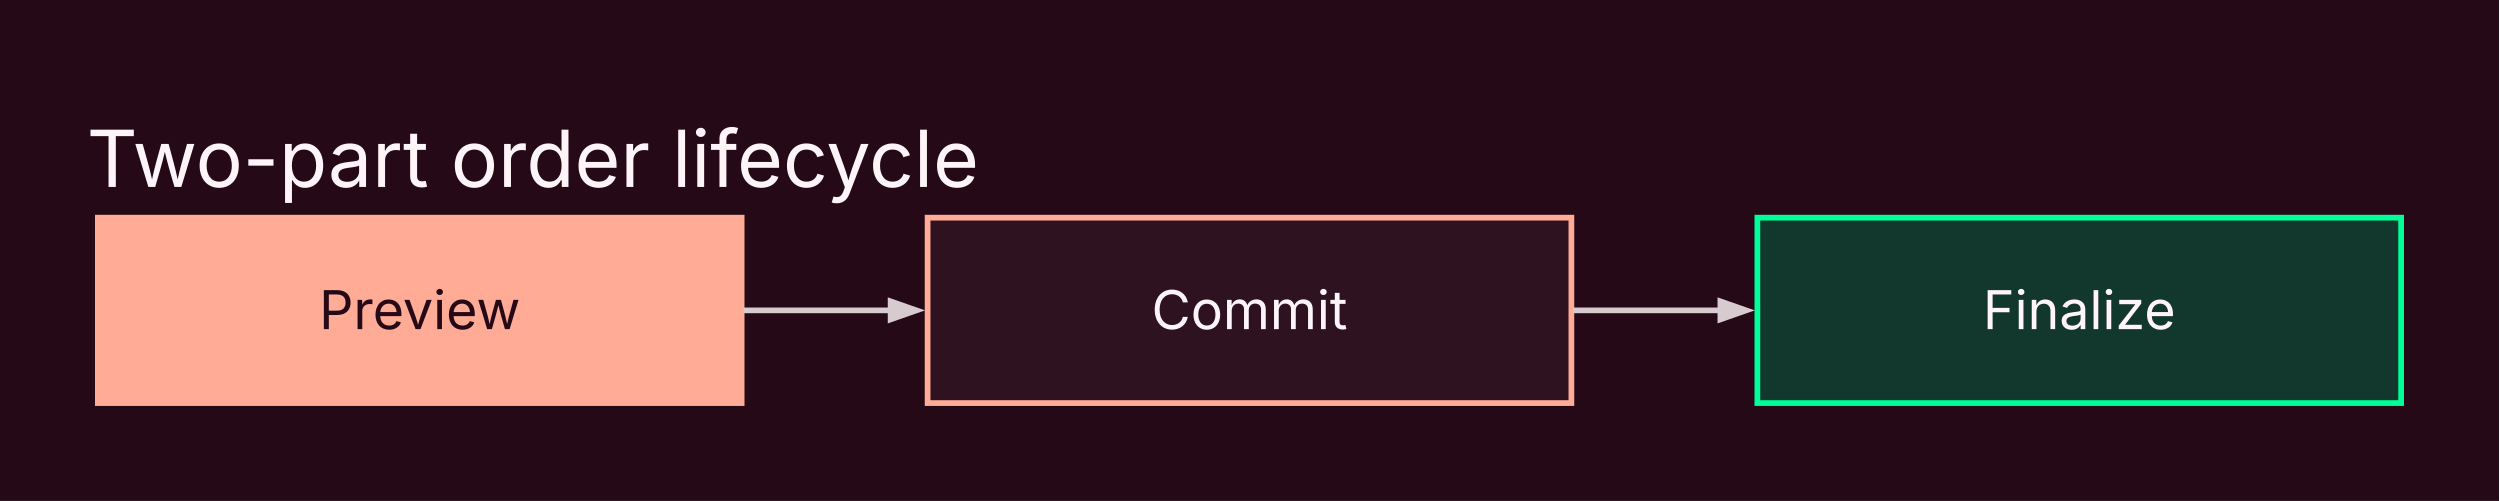
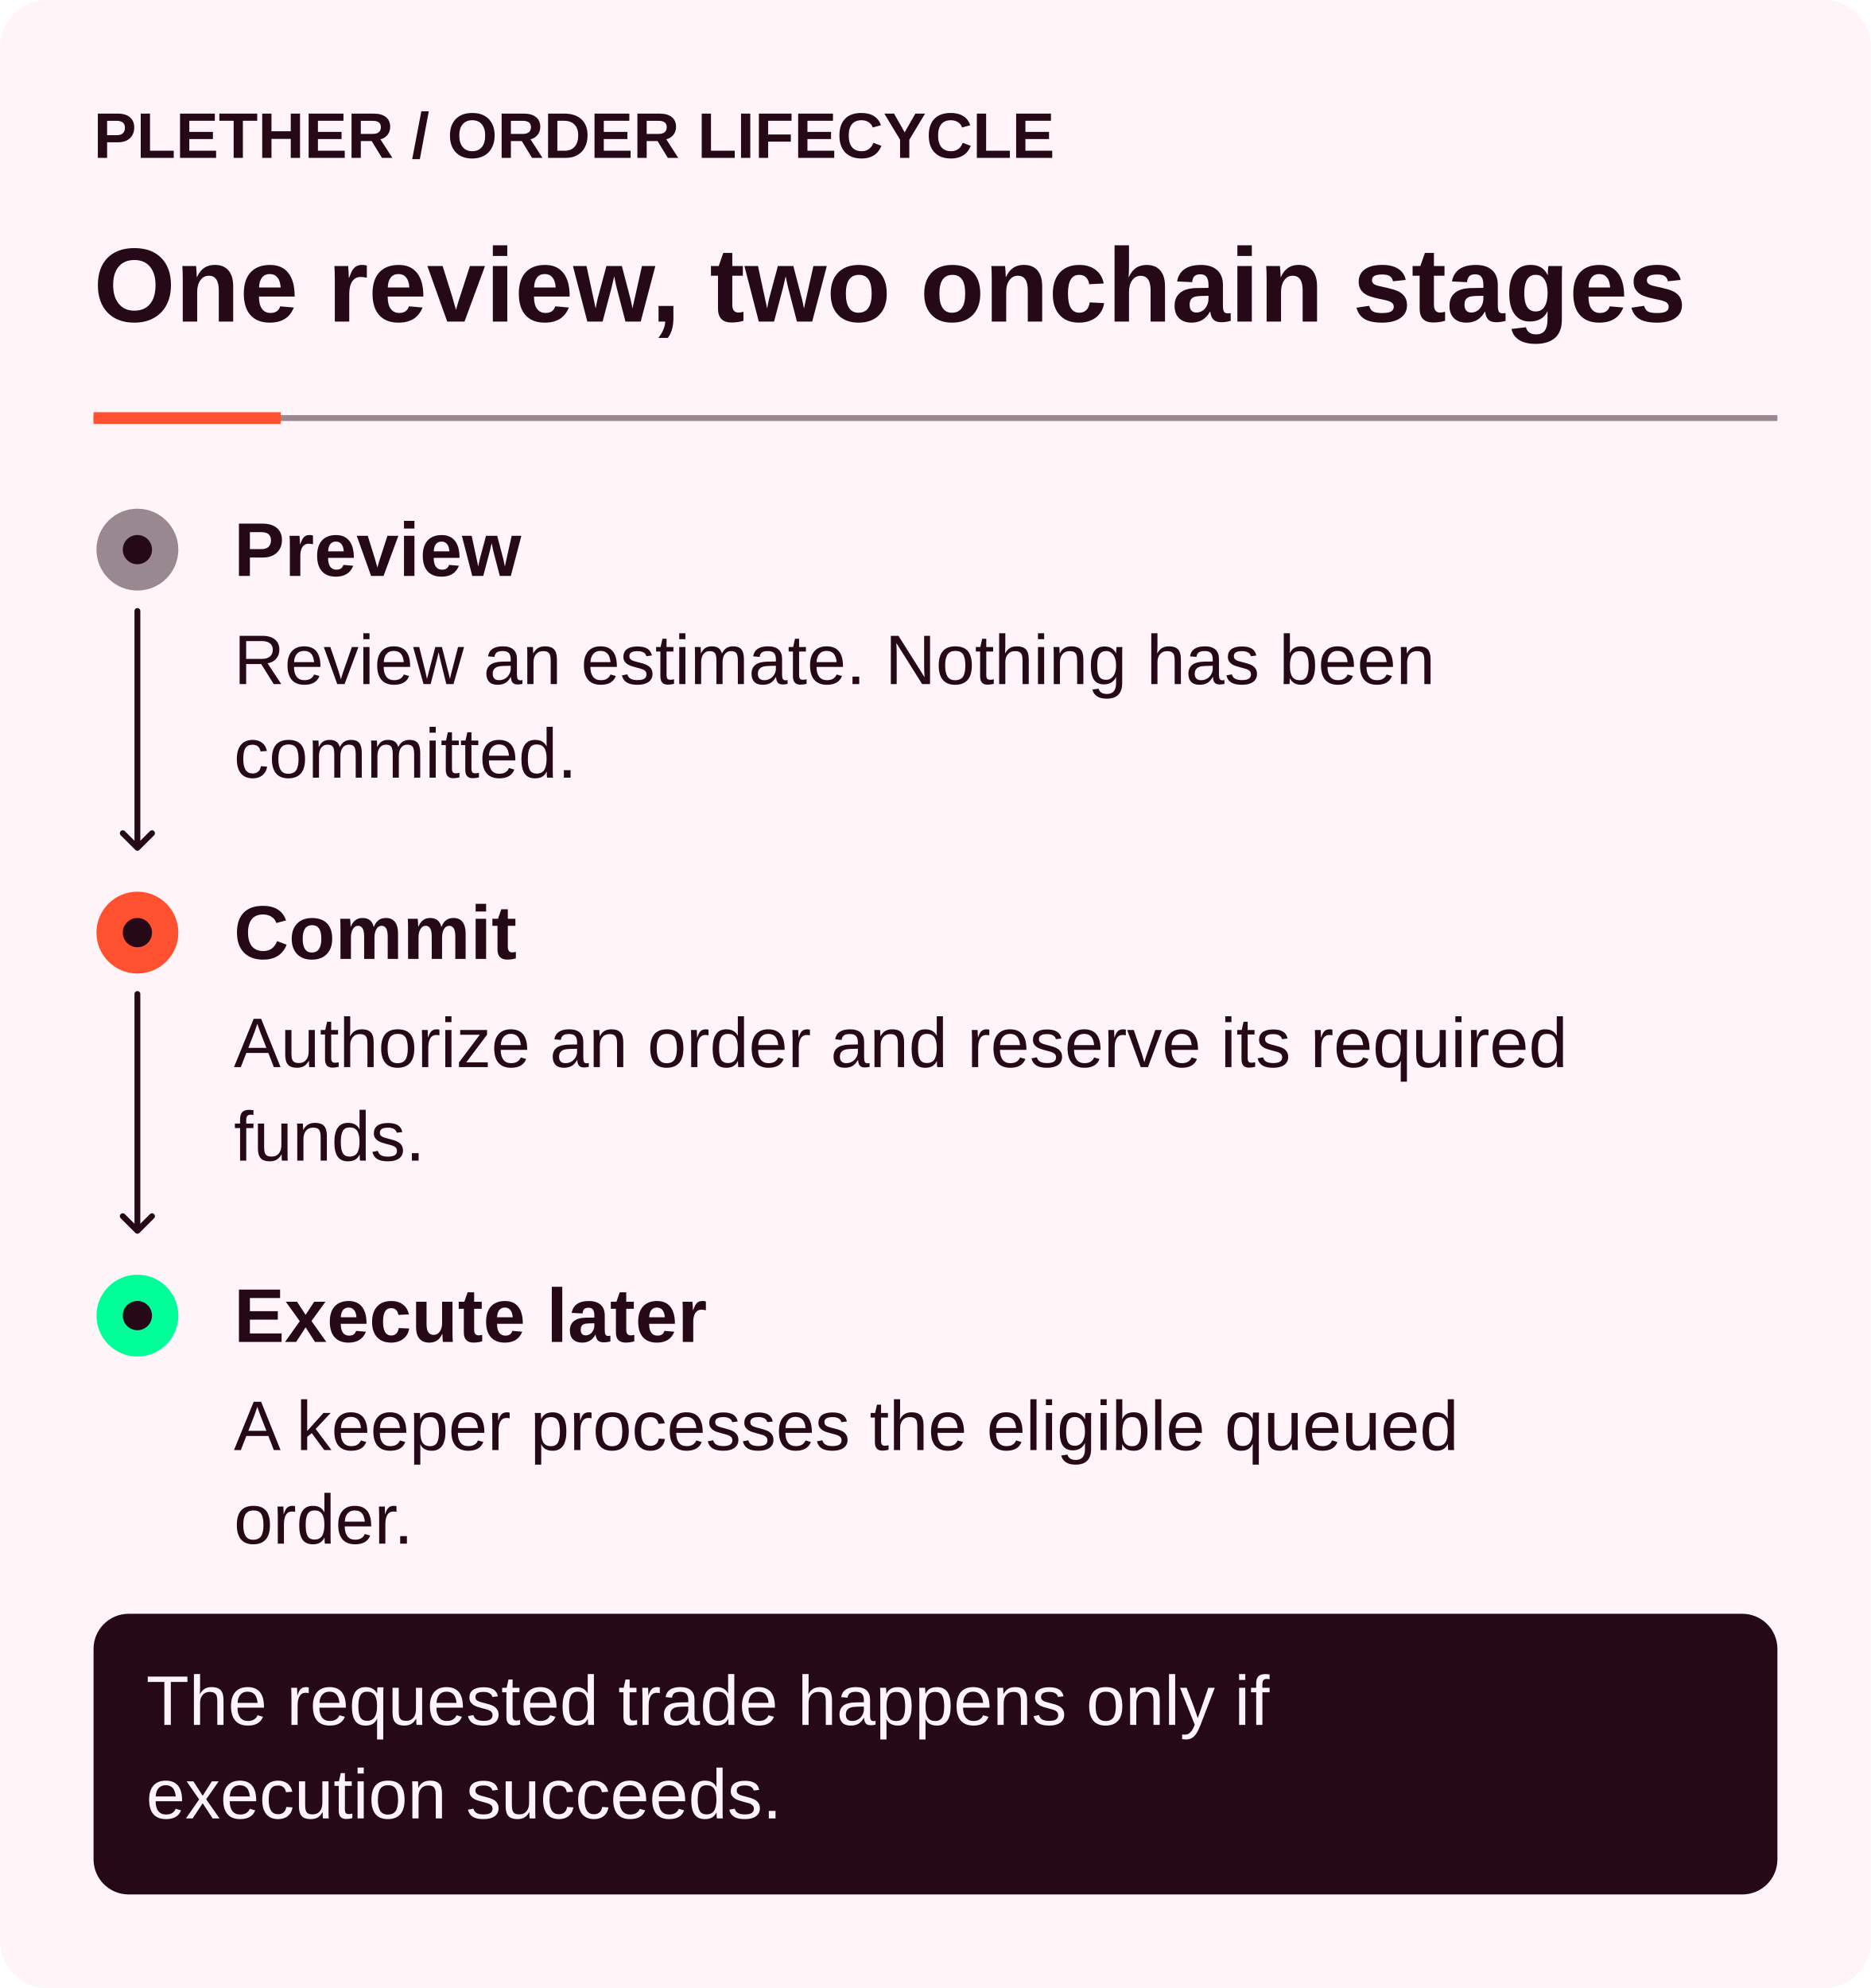
- <svg xmlns="http://www.w3.org/2000/svg" xmlns:xlink="http://www.w3.org/1999/xlink" role="img" aria-labelledby="preview-commit-finalize-title preview-commit-finalize-description" focusable="false" width="699pt" height="140pt" viewBox="0.00 0.00 699.00 140.00">
-   <style>text { font-family: "Uncut Sans", Inter, ui-sans-serif, system-ui, -apple-system, BlinkMacSystemFont, "Segoe UI", sans-serif; }</style>
-   <g id="graph0" class="graph" transform="scale(1 1) rotate(0) translate(27.36 112.7)">
-     <polygon fill="#250917" stroke="none" points="-27.36,27.36 -27.36,-112.7 671.36,-112.7 671.36,27.36 -27.36,27.36" />
-     <text xml:space="preserve" text-anchor="middle" x="121.62" y="-60.44" font-family="Arial" font-size="22.00" fill="#fff5f9">Two-part order lifecycle</text>
-     <g id="node1" class="node">
-       <g id="a_node1">
-         <a xlink:title="Preview">
-           <polygon fill="#ffab96" stroke="#ffab96" stroke-width="1.6" points="180,-51.84 0,-51.84 0,0 180,0 180,-51.84" />
-           <text xml:space="preserve" text-anchor="middle" x="90" y="-20.67" font-family="Arial" font-size="15.00" fill="#250917">Preview</text>
-         </a>
-       </g>
-     </g>
-     <g id="node2" class="node">
-       <g id="a_node2">
-         <a xlink:title="Commit">
-           <polygon fill="#2e1220" stroke="#ffab96" stroke-width="1.6" points="412,-51.84 232,-51.84 232,0 412,0 412,-51.84" />
-           <text xml:space="preserve" text-anchor="middle" x="322" y="-20.67" font-family="Arial" font-size="15.00" fill="#fff5f9">Commit</text>
-         </a>
-       </g>
-     </g>
-     <g id="edge1" class="edge">
-       <path fill="none" stroke="#d8cbd0" stroke-width="1.6" d="M180.58,-25.92C194.11,-25.92 208.13,-25.92 221.85,-25.92" />
-       <polygon fill="#d8cbd0" stroke="#d8cbd0" stroke-width="1.6" points="221.66,-28.44 228.86,-25.92 221.66,-23.4 221.66,-28.44" />
-     </g>
-     <g id="node3" class="node">
-       <g id="a_node3">
-         <a xlink:title="Finalize">
-           <polygon fill="#12372c" stroke="#00ff99" stroke-width="1.6" points="644,-51.84 464,-51.84 464,0 644,0 644,-51.84" />
-           <text xml:space="preserve" text-anchor="middle" x="554" y="-20.67" font-family="Arial" font-size="15.00" fill="#fff5f9">Finalize</text>
-         </a>
-       </g>
-     </g>
-     <g id="edge2" class="edge">
-       <path fill="none" stroke="#d8cbd0" stroke-width="1.6" d="M412.58,-25.92C426.11,-25.92 440.13,-25.92 453.85,-25.92" />
-       <polygon fill="#d8cbd0" stroke="#d8cbd0" stroke-width="1.6" points="453.66,-28.44 460.86,-25.92 453.66,-23.4 453.66,-28.44" />
-     </g>
-   </g>
+ <svg xmlns="http://www.w3.org/2000/svg" width="640" height="680" viewBox="0 0 640 680" role="img" aria-labelledby="preview-commit-finalize-title preview-commit-finalize-desc" focusable="false">
+   <style>text{font-family:Arial,Helvetica,sans-serif}</style>
+   <rect width="640" height="680" rx="16" fill="#FFF5F9" />
+   <text x="32" y="54" font-size="22" font-weight="700" fill="#250917" data-max-width="576">PLETHER / ORDER LIFECYCLE</text>
+   <text x="32" y="110" font-size="36" font-weight="700" fill="#250917" data-max-width="576">One review, two onchain stages</text>
+   <path d="M32 143 L608 143" stroke="#9A8890" stroke-width="2" fill="none" />
+   <path d="M32 143 h64" stroke="#FF512F" stroke-width="4" fill="none" />
+   <circle cx="47" cy="188" r="14" fill="#9A8890" />
+   <circle cx="47" cy="188" r="5" fill="#250917" />
+   <text x="80" y="197" font-size="26" font-weight="700" fill="#250917" data-max-width="528">Preview</text>
+   <text x="80" y="234" font-size="24" font-weight="400" fill="#250917" data-max-width="528">Review an estimate. Nothing has been</text>
+   <text x="80" y="266" font-size="24" font-weight="400" fill="#250917" data-max-width="528">committed.</text>
+   <path d="M47 209 V290 m-5 -5 5 5 5 -5" stroke="#250917" stroke-width="2" stroke-linecap="round" stroke-linejoin="round" fill="none" />
+   <circle cx="47" cy="319" r="14" fill="#FF512F" />
+   <circle cx="47" cy="319" r="5" fill="#250917" />
+   <text x="80" y="328" font-size="26" font-weight="700" fill="#250917" data-max-width="528">Commit</text>
+   <text x="80" y="365" font-size="24" font-weight="400" fill="#250917" data-max-width="528">Authorize an order and reserve its required</text>
+   <text x="80" y="397" font-size="24" font-weight="400" fill="#250917" data-max-width="528">funds.</text>
+   <path d="M47 340 V421 m-5 -5 5 5 5 -5" stroke="#250917" stroke-width="2" stroke-linecap="round" stroke-linejoin="round" fill="none" />
+   <circle cx="47" cy="450" r="14" fill="#00FF99" />
+   <circle cx="47" cy="450" r="5" fill="#250917" />
+   <text x="80" y="459" font-size="26" font-weight="700" fill="#250917" data-max-width="528">Execute later</text>
+   <text x="80" y="496" font-size="24" font-weight="400" fill="#250917" data-max-width="528">A keeper processes the eligible queued</text>
+   <text x="80" y="528" font-size="24" font-weight="400" fill="#250917" data-max-width="528">order.</text>
+   <rect x="32" y="552" width="576" height="96" rx="12" fill="#250917" stroke="none" />
+   <text x="50" y="590" font-size="24" font-weight="400" fill="#FFF5F9" data-max-width="540">The requested trade happens only if</text>
+   <text x="50" y="622" font-size="24" font-weight="400" fill="#FFF5F9" data-max-width="540">execution succeeds.</text>
</svg>
